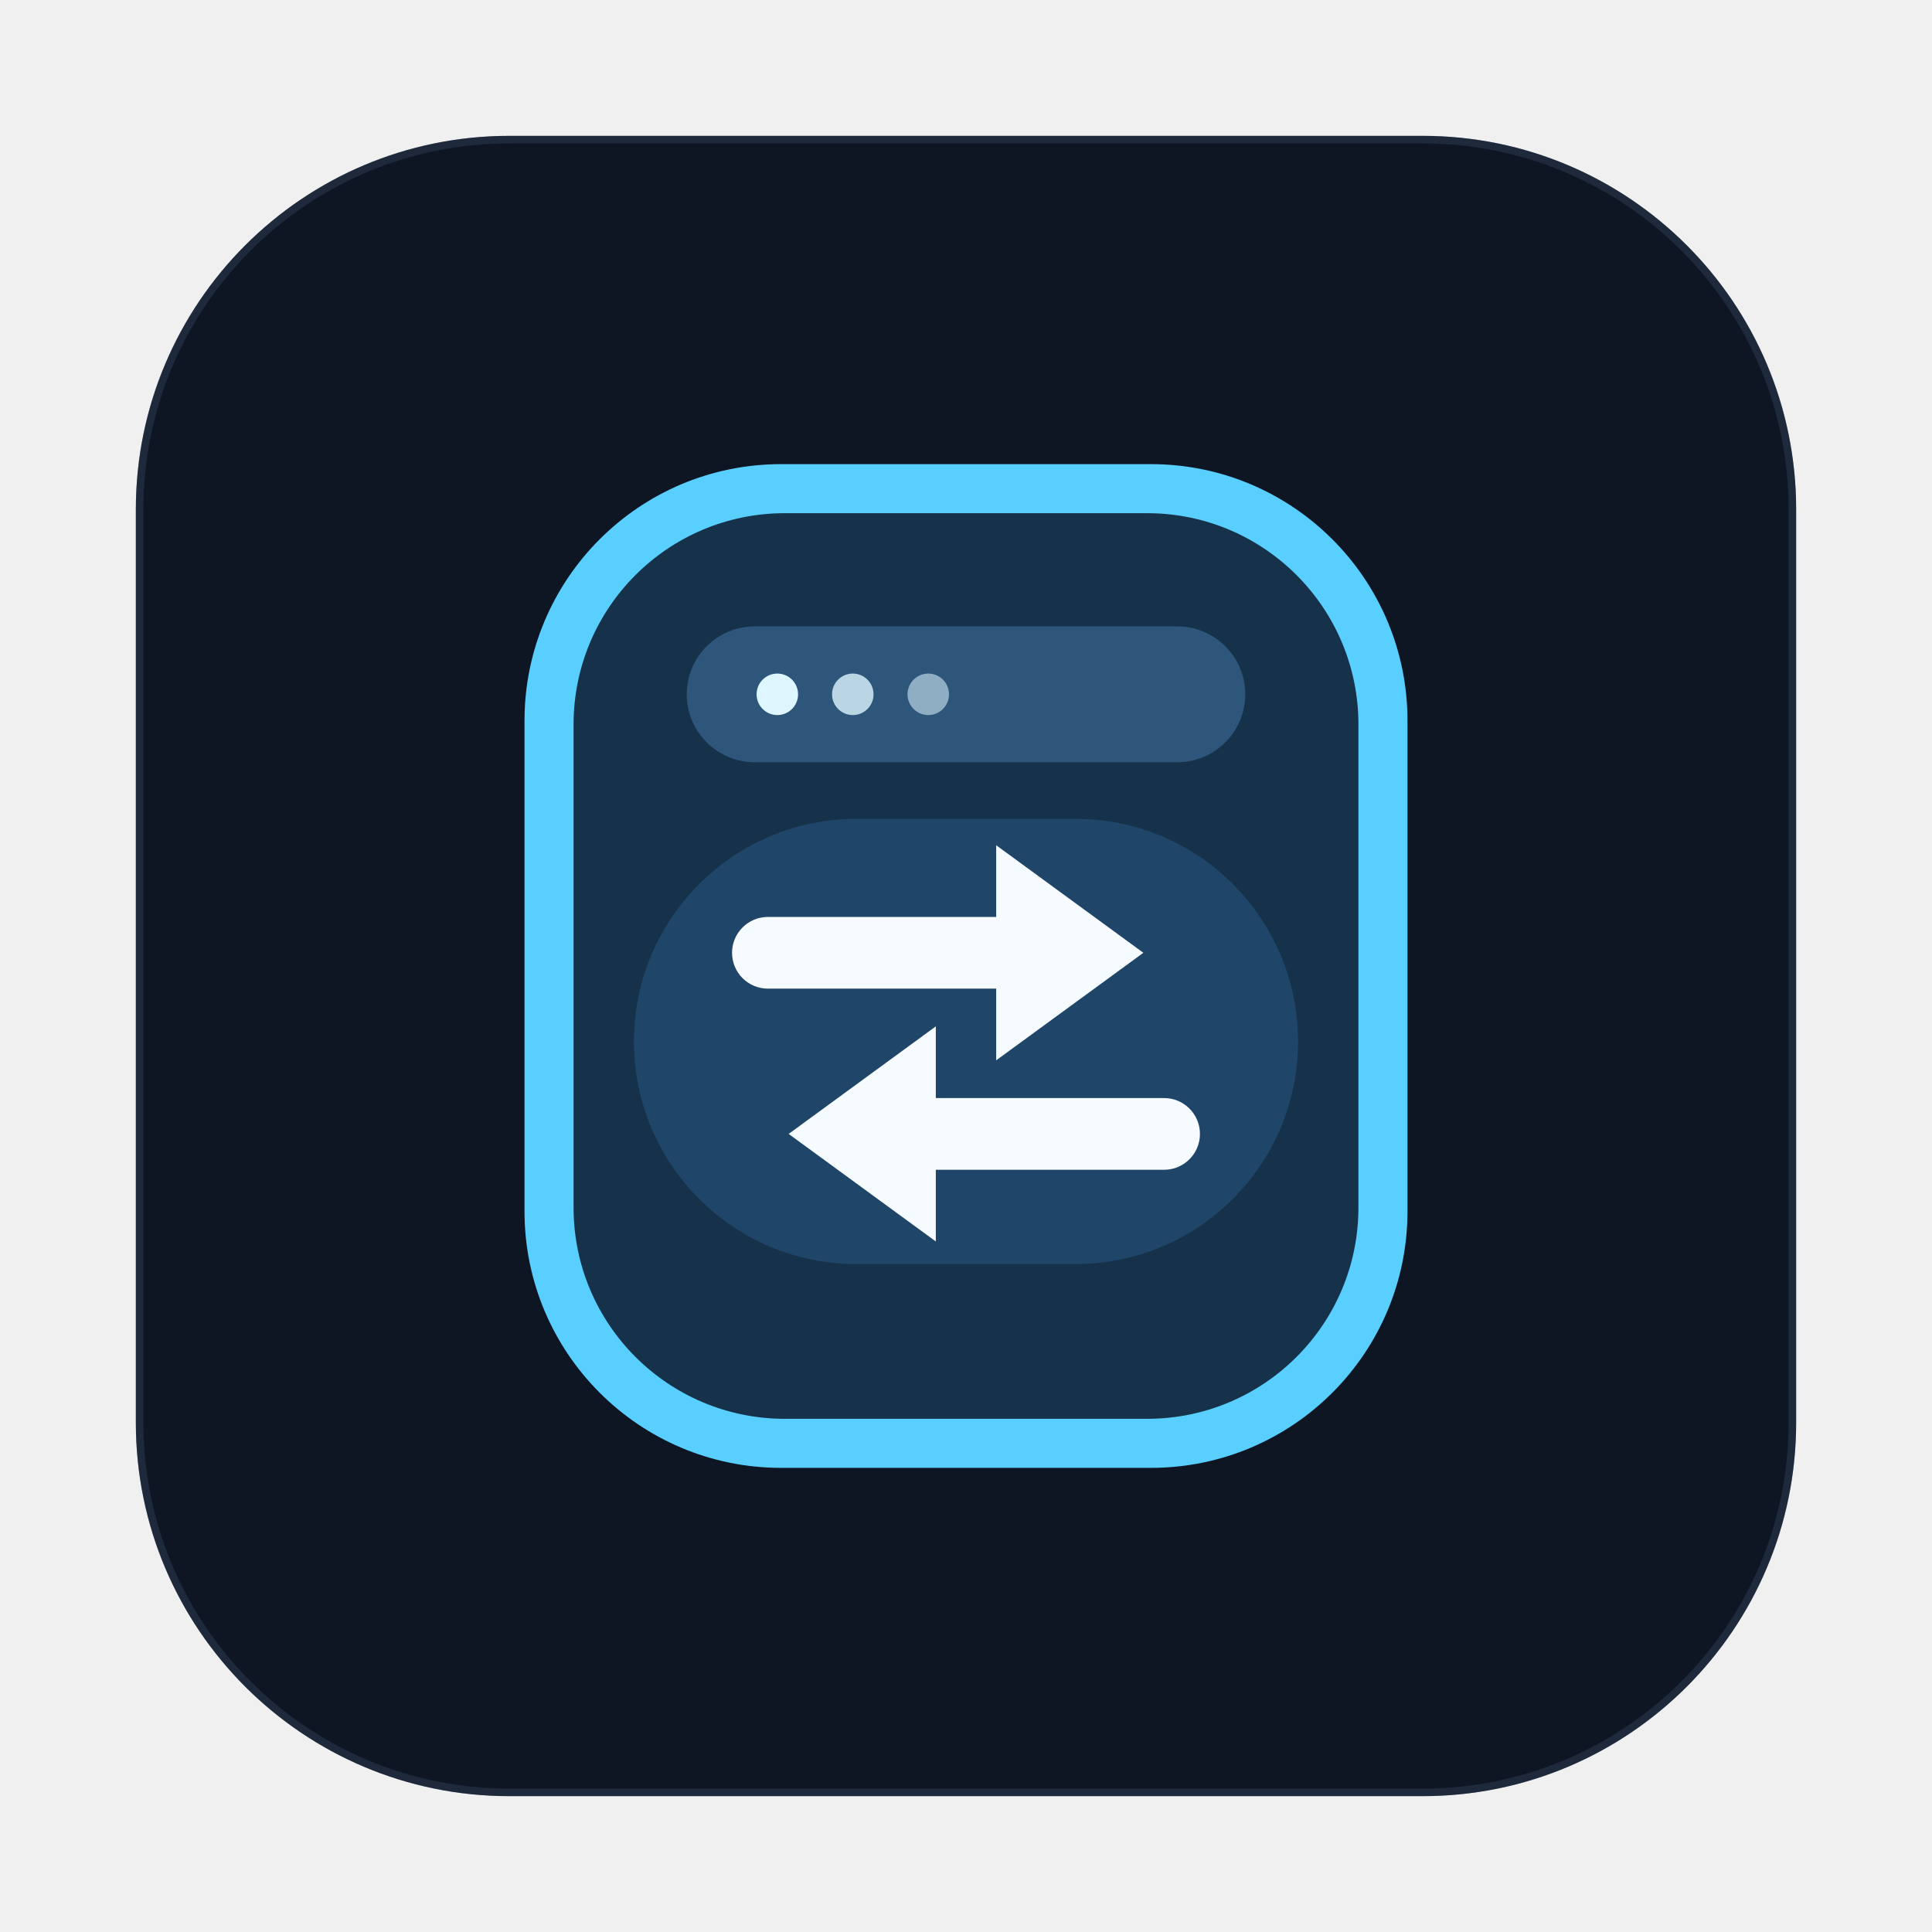
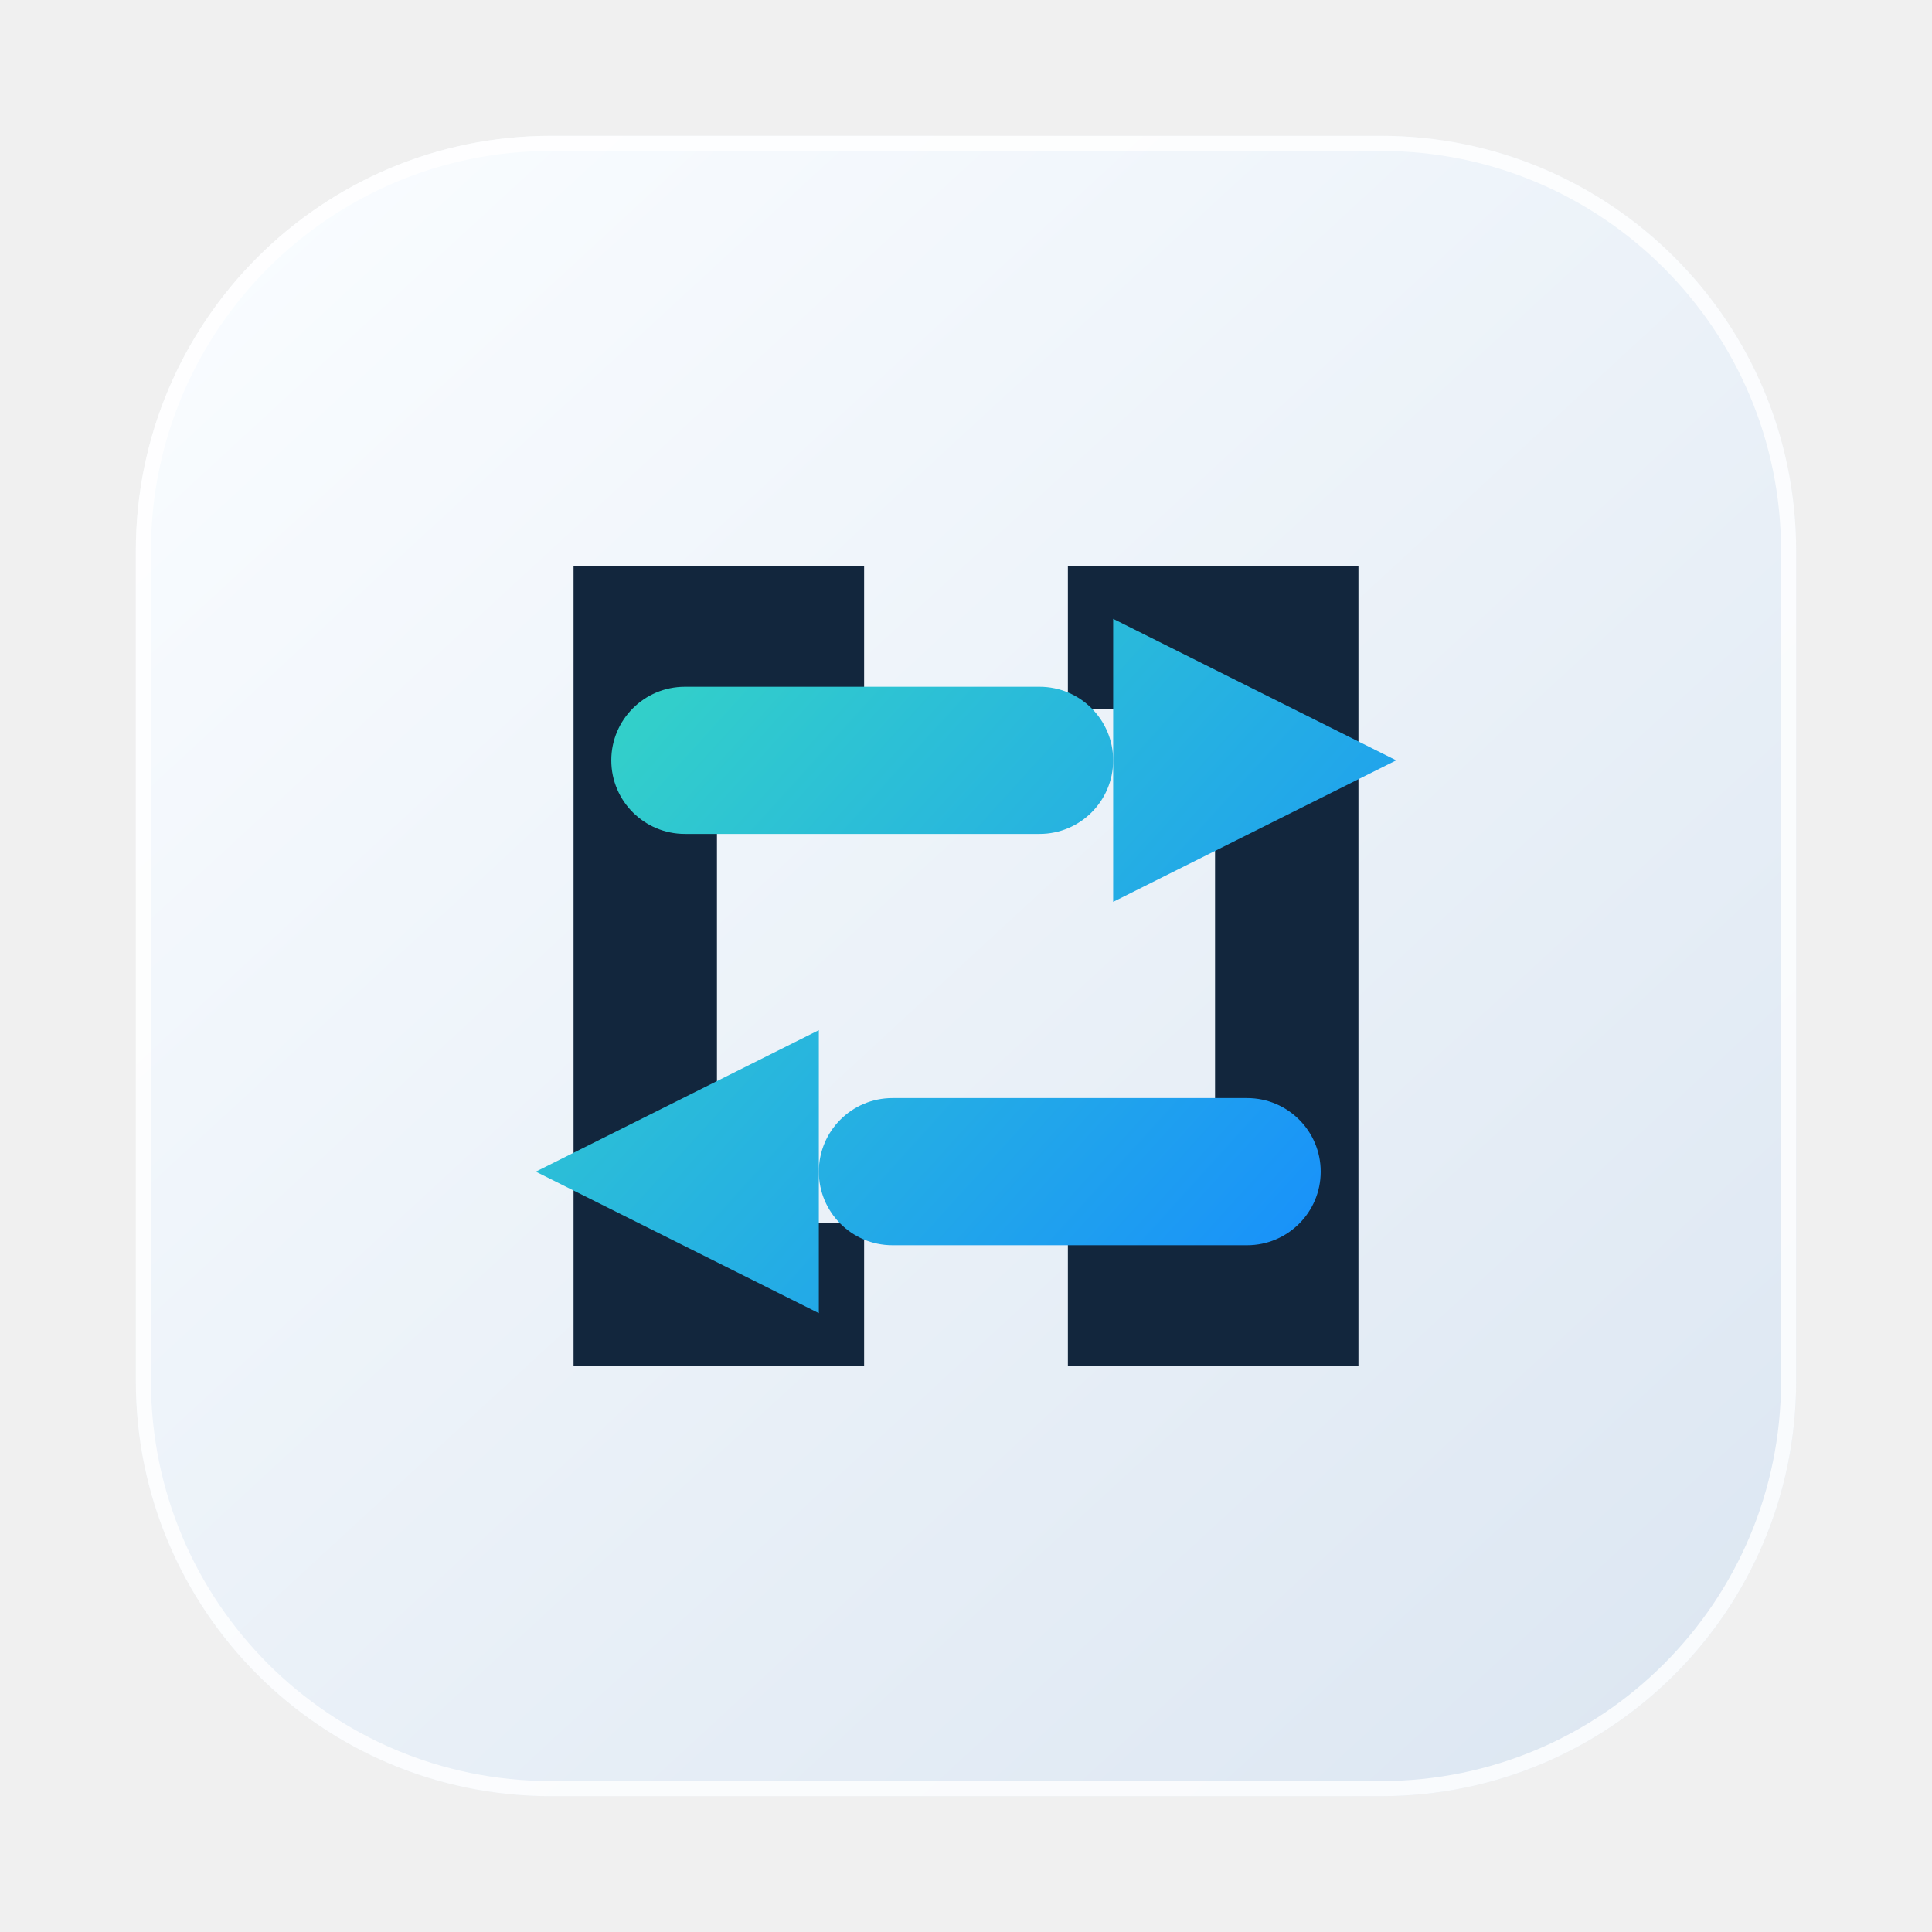
<svg xmlns="http://www.w3.org/2000/svg" width="1024" height="1024" viewBox="0 0 1024 1024" fill="none">
-   <rect x="72" y="72" width="880" height="880" rx="198" fill="#0E1624" />
-   <rect x="74" y="74" width="876" height="876" rx="196" fill="none" stroke="#41556E" stroke-opacity="0.32" stroke-width="4" />
-   <rect x="278" y="246" width="468" height="532" rx="136" fill="#59CFFF" />
-   <rect x="304" y="272" width="416" height="480" rx="112" fill="#16324B" />
-   <rect x="364" y="332" width="296" height="72" rx="36" fill="#2E557A" />
-   <circle cx="412" cy="368" r="11" fill="#DDF6FF" />
-   <circle cx="452" cy="368" r="11" fill="#DDF6FF" fill-opacity="0.8" />
-   <circle cx="492" cy="368" r="11" fill="#DDF6FF" fill-opacity="0.55" />
-   <rect x="336" y="434" width="352" height="236" rx="118" fill="#1F4568" />
-   <rect x="388" y="486" width="170" height="38" rx="19" fill="#F6FBFF" />
-   <path d="M528 448L606 505L528 562V448Z" fill="#F6FBFF" />
-   <rect x="466" y="582" width="170" height="38" rx="19" fill="#F6FBFF" />
-   <path d="M496 544L418 601L496 658V544Z" fill="#F6FBFF" />
+   <defs>
+     <linearGradient id="bg" x1="140" y1="116" x2="874" y2="912" gradientUnits="userSpaceOnUse">
+       <stop stop-color="#F9FCFF" />
+       <stop offset="1" stop-color="#DDE7F2" />
+     </linearGradient>
+     <linearGradient id="accent" x1="330" y1="346" x2="720" y2="700" gradientUnits="userSpaceOnUse">
+       <stop stop-color="#34D3C7" />
+       <stop offset="1" stop-color="#168BFF" />
+     </linearGradient>
+   </defs>
+   <rect x="72" y="72" width="880" height="880" rx="220" fill="url(#bg)" />
+   <rect x="76" y="76" width="872" height="872" rx="216" stroke="#FFFFFF" stroke-opacity="0.82" stroke-width="8" />
+   <path d="M458 300H304V724H458V648H380V376H458V300Z" fill="#12263D" />
+   <path d="M566 300H720V724H566V648H644V376H566V300Z" fill="#12263D" />
+   <rect x="324" y="364" width="266" height="78" rx="39" fill="url(#accent)" />
+   <path d="M590 328L740 403L590 478V328Z" fill="url(#accent)" />
+   <rect x="434" y="582" width="266" height="78" rx="39" fill="url(#accent)" />
+   <path d="M434 546L284 621L434 696V546Z" fill="url(#accent)" />
</svg>
